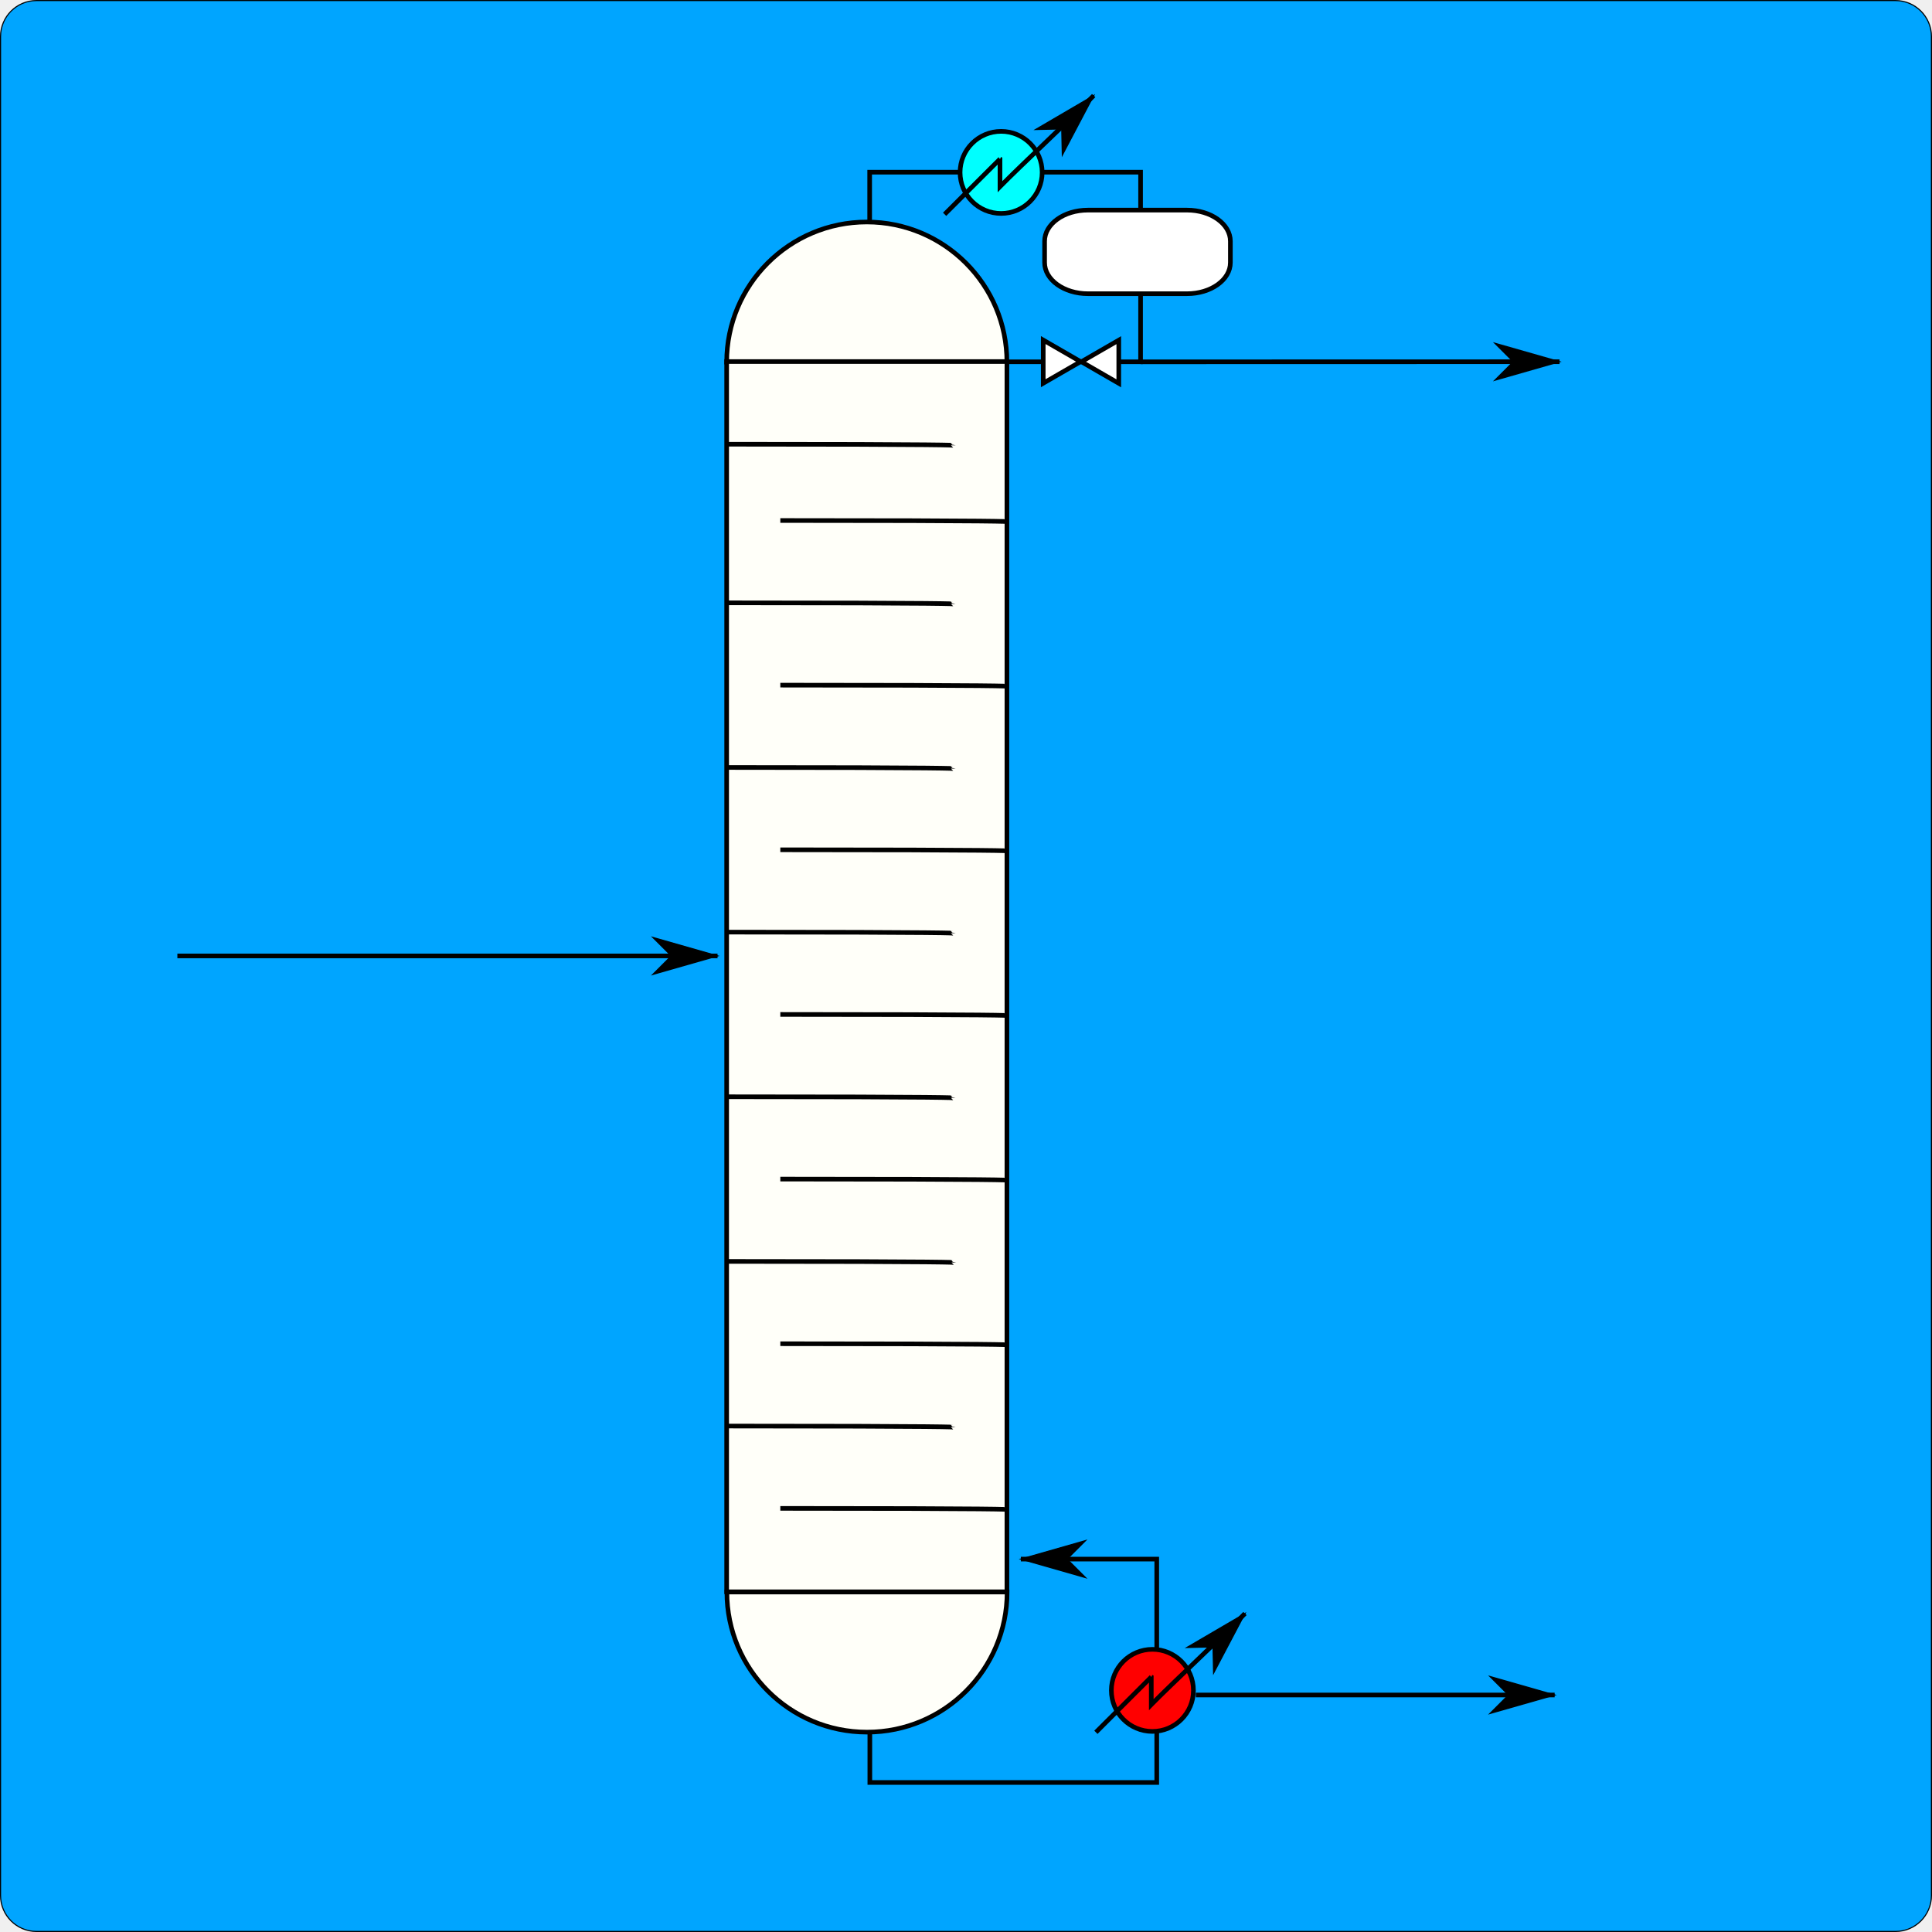
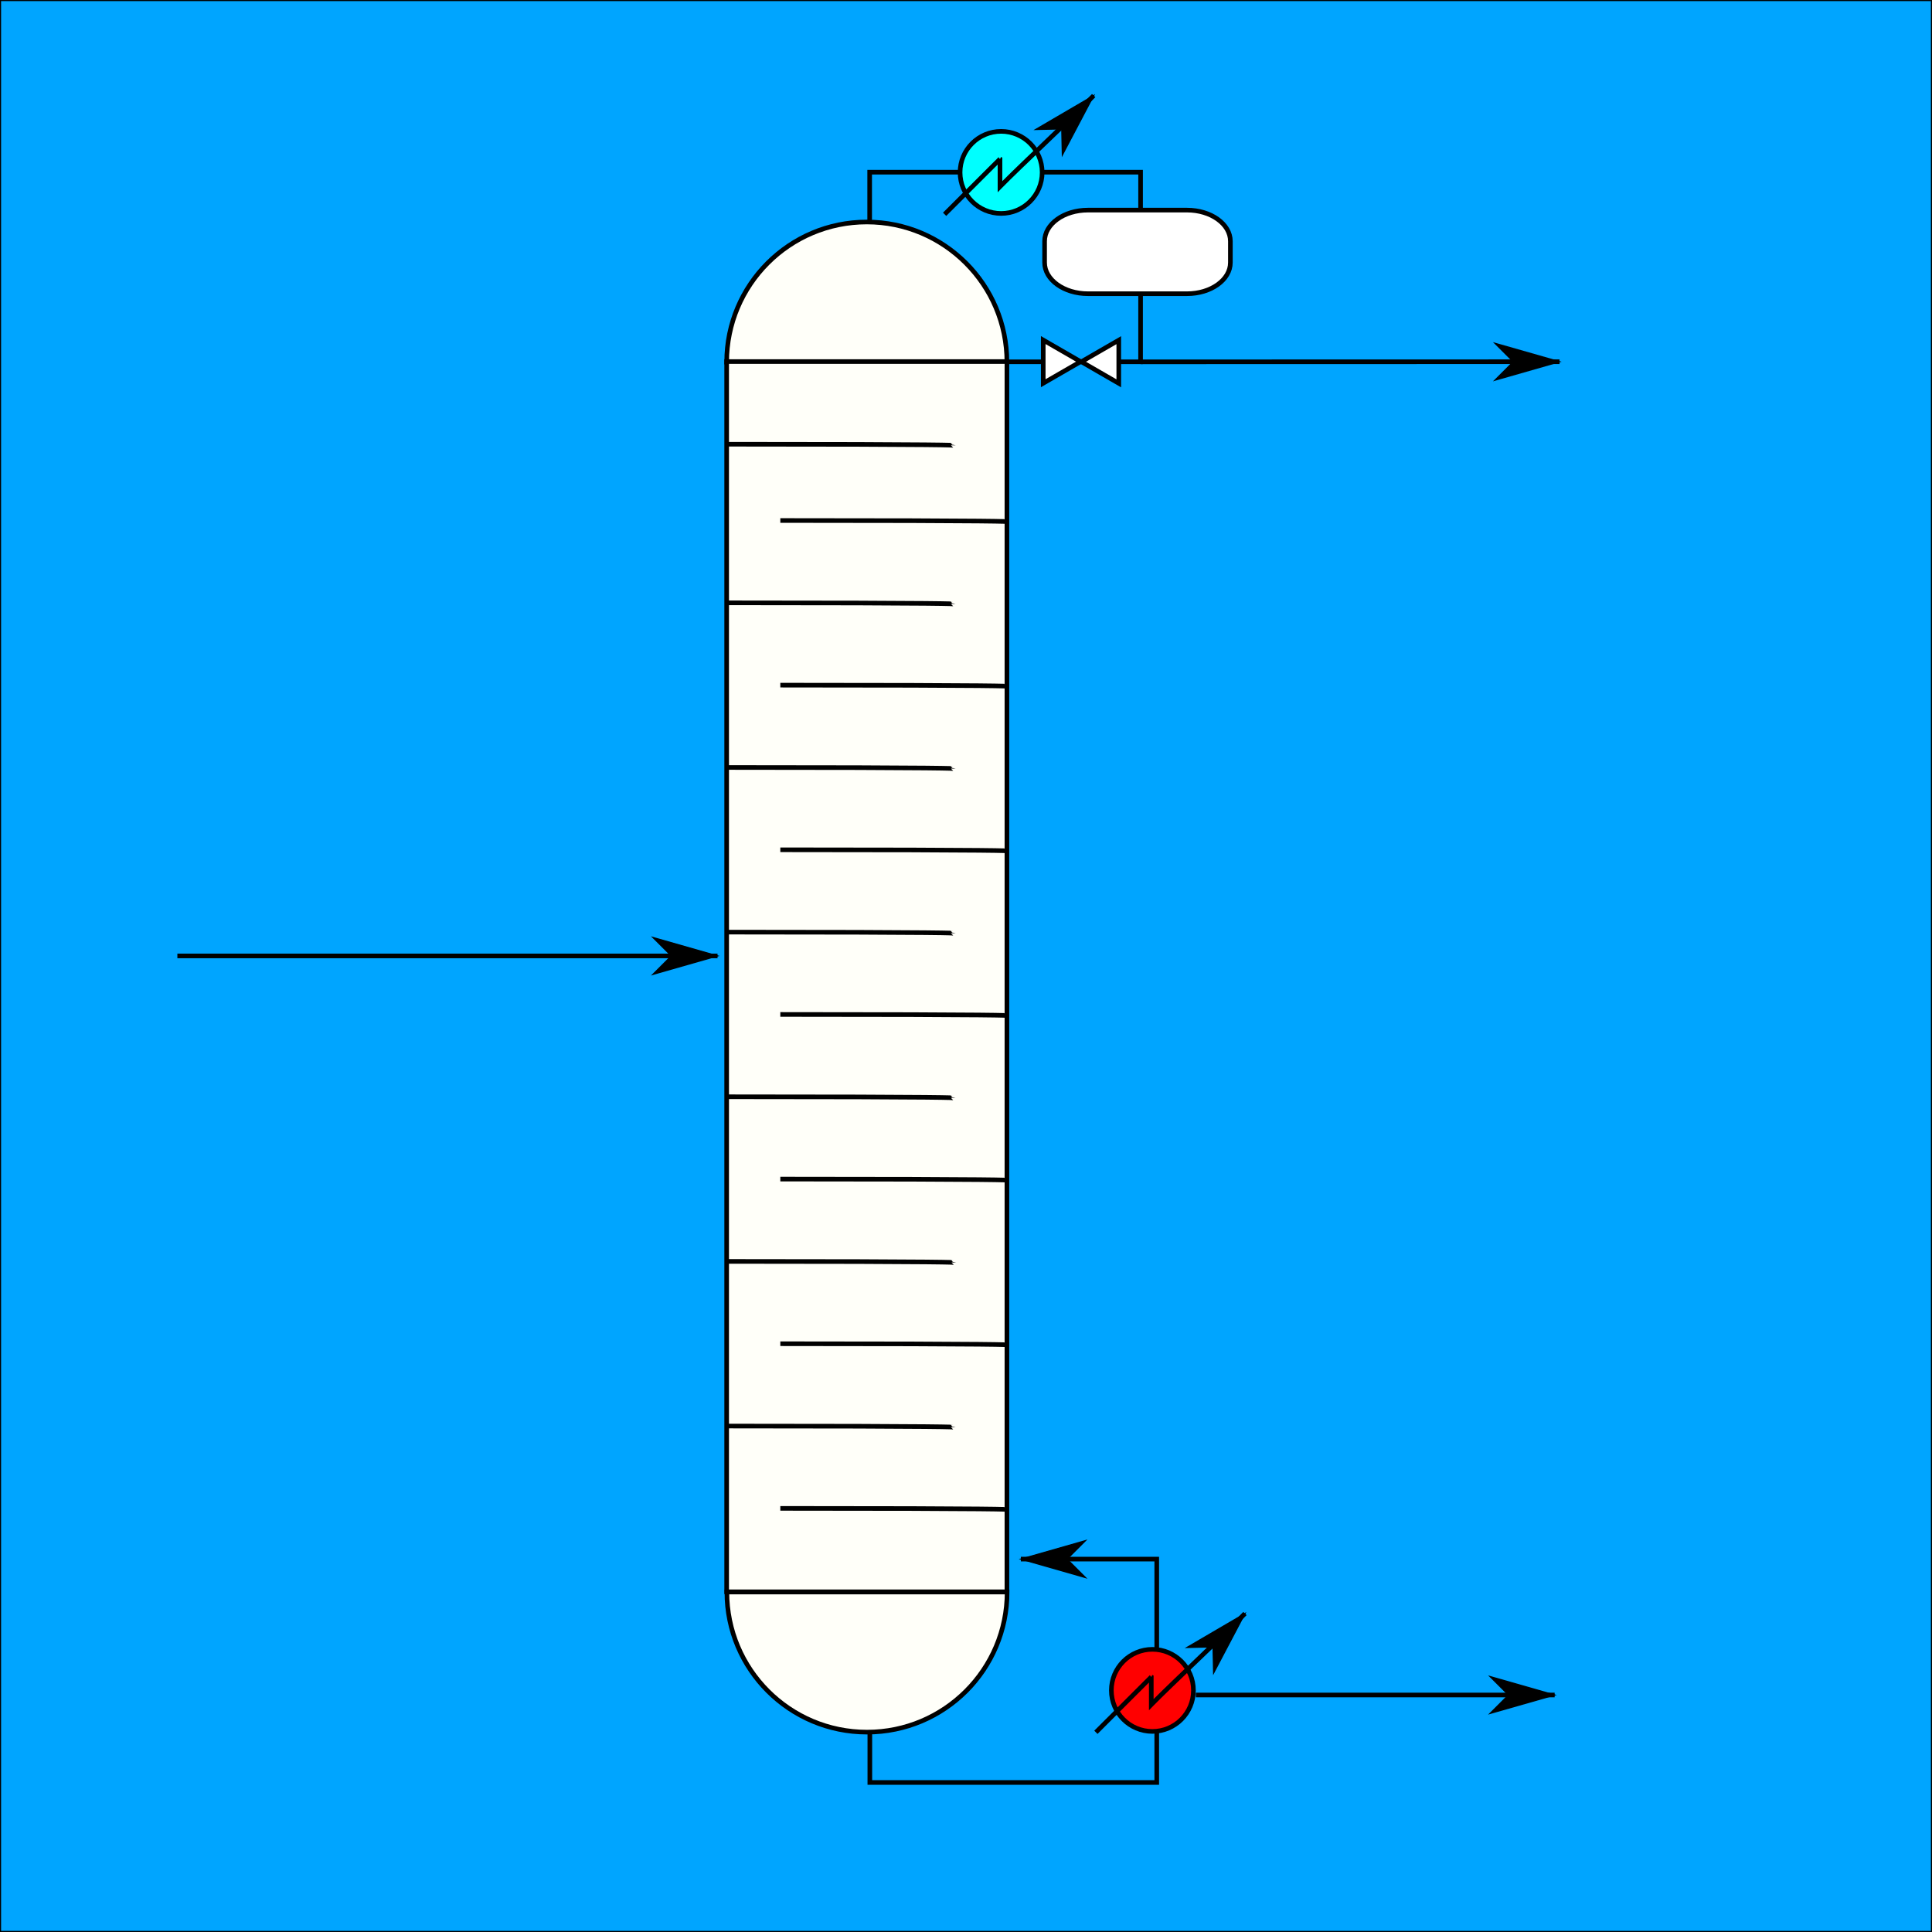
<svg xmlns="http://www.w3.org/2000/svg" id="svg2985" version="1.1" width="1777.094" height="1777.094">
  <defs id="defs2989">
    <marker orient="auto" refY="0" refX="0" id="Arrow1Lend" style="overflow:visible">
      <path id="path3829" d="M 0,0 5,-5 -12.5,0 5,5 0,0 z" style="fill-rule:evenodd;stroke:#000000;stroke-width:1pt" transform="matrix(-0.8,0,0,-0.8,-10,0)" />
    </marker>
    <clipPath clipPathUnits="userSpaceOnUse" id="clipPath3765">
      <rect style="fill:none;stroke:#000000;stroke-width:1.001;stroke-opacity:1" id="rect3767" width="1426.415" height="1625.157" x="301.887" y="186.164" ry="33.115" />
    </clipPath>
    <marker orient="auto" refY="0" refX="0" id="Arrow1Lend-6" style="overflow:visible">
      <path id="path3829-1" d="M 0,0 5,-5 -12.5,0 5,5 0,0 z" style="fill-rule:evenodd;stroke:#000000;stroke-width:1pt" transform="matrix(-0.8,0,0,-0.8,-10,0)" />
    </marker>
  </defs>
-   <rect style="fill:#00a5ff;fill-opacity:1;stroke:#000000;stroke-opacity:1" id="rect3771" width="1776.101" height="1776.101" x="0.49" y="0.503" ry="33.115" />
+   <rect style="fill:#00a5ff;fill-opacity:1;stroke:#000000;stroke-opacity:1" id="rect3771" width="1776.101" height="1776.101" x="0.49" y="0.503" ry="0" />
  <path style="fill:#fffff9;fill-opacity:1;stroke:#000000;stroke-width:4.245;stroke-miterlimit:4;stroke-opacity:1;stroke-dasharray:none" d="m 668.407,333.082 c 0,-71.182 57.704,-128.886 128.886,-128.886 71.182,0 128.886,57.704 128.886,128.886 l -128.886,0 z" id="path3011" />
  <rect style="fill:#fffff9;fill-opacity:1;stroke:#000000;stroke-width:4.245;stroke-miterlimit:4;stroke-opacity:1;stroke-dasharray:none" id="rect3782" width="257.779" height="1131.597" x="668.404" y="332.576" ry="9.396" rx="0" />
  <path style="fill:none;stroke:#000000;stroke-width:4.245;stroke-linecap:butt;stroke-linejoin:miter;stroke-miterlimit:4;stroke-opacity:1;stroke-dasharray:none" d="m 799.935,203.156 c 0,-44.058 0,-44.781 0,-44.781 l 249.197,0 0,0.181 0,174.236 c -122.952,0 -122.952,0 -122.952,0" id="path3786" />
  <path style="fill:#00ffff;fill-opacity:1;stroke:#000000;stroke-width:22.349;stroke-miterlimit:4;stroke-opacity:1;stroke-dasharray:none" id="path3784" d="m -347.17,264.151 a 198.742,198.742 0 1 1 -397.484,0 198.742,198.742 0 1 1 397.484,0 z" transform="matrix(0.1899569,0,0,0.1899569,1024.549,108.4037)" />
  <rect style="fill:#ffffff;fill-opacity:1;stroke:#000000;stroke-width:4.245;stroke-miterlimit:4;stroke-opacity:1;stroke-dasharray:none" id="rect3788" width="170.881" height="76.896" x="960.848" y="193.263" ry="28.62" rx="39.872" />
  <g id="g5590">
    <path style="font-size:medium;font-style:normal;font-variant:normal;font-weight:normal;font-stretch:normal;text-indent:0;text-align:start;text-decoration:none;line-height:normal;letter-spacing:normal;word-spacing:normal;text-transform:none;direction:ltr;block-progression:tb;writing-mode:lr-tb;text-anchor:start;baseline-shift:baseline;color:#000000;fill:#000000;fill-opacity:1;stroke:none;stroke-width:4.245;marker:none;visibility:visible;display:inline;overflow:visible;enable-background:accumulate;font-family:Sans;-inkscape-font-specification:Sans" d="m 1434.5,330.594 c 0,0 -302.962,0.094 -385.375,0.094 l 0,4.25 c 82.416,0 385.375,-0.094 385.375,-0.094 l 0,-4.25 z" id="path3792" />
    <path style="fill-rule:evenodd;stroke:#000000;stroke-width:0.8pt" d="m 1392.042,332.725 -16.976,16.986 59.429,-16.999 -59.44,-16.964 16.986,16.976 z" id="path5596" />
  </g>
  <g id="g3816" transform="matrix(0.2830214,0,0,0.2830214,1243.748,131.1447)" style="stroke:#000000;stroke-width:15;stroke-miterlimit:4;stroke-opacity:1;stroke-dasharray:none">
    <path d="m -1004.028,782.109 0,-70.159 0,-70.159 60.759,35.079 60.759,35.079 -60.759,35.079 z" id="path3796" style="fill:#ffffff;fill-opacity:1;stroke:#000000;stroke-width:15;stroke-miterlimit:4;stroke-opacity:1;stroke-dasharray:none" />
    <path d="m -1004.028,782.109 0,-70.159 0,-70.159 60.759,35.079 60.759,35.079 -60.759,35.079 z" id="path3796-1" style="fill:#ffffff;fill-opacity:1;stroke:#000000;stroke-width:15;stroke-miterlimit:4;stroke-opacity:1;stroke-dasharray:none" transform="matrix(-1,0,0,1,-1762.555,0.3586979)" />
  </g>
  <g id="g5550">
    <path style="font-size:medium;font-style:normal;font-variant:normal;font-weight:normal;font-stretch:normal;text-indent:0;text-align:start;text-decoration:none;line-height:normal;letter-spacing:normal;word-spacing:normal;text-transform:none;direction:ltr;block-progression:tb;writing-mode:lr-tb;text-anchor:start;baseline-shift:baseline;color:#000000;fill:#000000;fill-opacity:1;stroke:none;stroke-width:4.245;marker:none;visibility:visible;display:inline;overflow:visible;enable-background:accumulate;font-family:Sans;-inkscape-font-specification:Sans" d="m 1004.469,86.438 c -15.614,16.322 -63.1,60.665 -82.531,80.188 l 0,-20.344 0,-1.312 -1.156,-0.594 c 0,0 -0.969,1.906 -0.969,1.906 -3e-5,2e-5 -1.312,-1.656 -1.312,-1.656 -2.2e-4,1.8e-4 -0.079,0.049 -0.094,0.062 -0.03,0.027 -0.049,0.05 -0.062,0.062 -0.027,0.026 -0.04,0.041 -0.094,0.094 -0.108,0.105 -0.317,0.321 -0.719,0.719 -0.804,0.796 -2.405,2.385 -5.594,5.562 -6.378,6.356 -19.115,19.053 -44.562,44.5 l 3,3 c 25.446,-25.446 38.188,-38.148 44.562,-44.5 1.576,-1.57 1.856,-1.861 2.75,-2.75 l 0,20.281 0,5.219 3.656,-3.719 c 16.825,-17.297 69.426,-66.259 86.187,-83.781 l -3.062,-2.938 z" id="path3820" />
    <path style="fill-rule:evenodd;stroke:#000000;stroke-width:0.8pt" d="m 976.641,118.571 0.533,24.009 28.813,-54.687 -53.355,31.21 24.009,-0.533 z" id="path5556" />
  </g>
  <path style="fill:none;stroke:#000000;stroke-width:4.245;stroke-linecap:butt;stroke-linejoin:miter;stroke-miterlimit:4;stroke-opacity:1;stroke-dasharray:none" d="m 668.407,408.601 c 208.433,0 208.433,1.007 208.433,1.007" id="path4266" />
  <path style="fill:#fffff9;fill-opacity:1;stroke:#000000;stroke-width:4.245;stroke-miterlimit:4;stroke-opacity:1;stroke-dasharray:none" d="m 668.598,1464.361 c 0,71.182 57.705,128.886 128.887,128.886 71.182,0 128.886,-57.704 128.886,-128.886 l -128.886,0 z" id="path3011-1" />
  <path style="fill:none;stroke:#000000;stroke-width:4.245;stroke-linecap:butt;stroke-linejoin:miter;stroke-miterlimit:4;stroke-opacity:1;stroke-dasharray:none" d="m 668.408,554.494 c 208.433,0 208.433,1.007 208.433,1.007" id="path4266-4" />
  <path style="fill:none;stroke:#000000;stroke-width:4.245;stroke-linecap:butt;stroke-linejoin:miter;stroke-miterlimit:4;stroke-opacity:1;stroke-dasharray:none" d="m 668.408,705.935 c 208.433,0 208.433,1.007 208.433,1.007" id="path4266-4-0" />
  <path style="fill:none;stroke:#000000;stroke-width:4.245;stroke-linecap:butt;stroke-linejoin:miter;stroke-miterlimit:4;stroke-opacity:1;stroke-dasharray:none" d="m 668.408,857.379 c 208.433,0 208.433,1.007 208.433,1.007" id="path4266-4-0-9" />
  <path style="fill:none;stroke:#000000;stroke-width:4.245;stroke-linecap:butt;stroke-linejoin:miter;stroke-miterlimit:4;stroke-opacity:1;stroke-dasharray:none" d="m 668.408,1008.823 c 208.433,0 208.433,1.007 208.433,1.007" id="path4266-4-0-9-4" />
  <path style="fill:none;stroke:#000000;stroke-width:4.245;stroke-linecap:butt;stroke-linejoin:miter;stroke-miterlimit:4;stroke-opacity:1;stroke-dasharray:none" d="m 668.948,1160.267 c 208.433,0 208.433,1.007 208.433,1.007" id="path4266-4-0-9-4-8" />
  <path style="fill:none;stroke:#000000;stroke-width:4.245;stroke-linecap:butt;stroke-linejoin:miter;stroke-miterlimit:4;stroke-opacity:1;stroke-dasharray:none" d="m 668.408,1311.711 c 208.433,0 208.433,1.007 208.433,1.007" id="path4266-4-0-9-4-8-8" />
  <path style="fill:none;stroke:#000000;stroke-width:4.245;stroke-linecap:butt;stroke-linejoin:miter;stroke-miterlimit:4;stroke-opacity:1;stroke-dasharray:none" d="m 717.753,478.769 c 208.433,0 208.433,1.007 208.433,1.007" id="path4266-2" />
  <path style="fill:none;stroke:#000000;stroke-width:4.245;stroke-linecap:butt;stroke-linejoin:miter;stroke-miterlimit:4;stroke-opacity:1;stroke-dasharray:none" d="m 717.753,630.213 c 208.434,0 208.434,1.007 208.434,1.007" id="path4266-2-4" />
  <path style="fill:none;stroke:#000000;stroke-width:4.245;stroke-linecap:butt;stroke-linejoin:miter;stroke-miterlimit:4;stroke-opacity:1;stroke-dasharray:none" d="m 717.753,781.657 c 208.434,0 208.434,1.007 208.434,1.007" id="path4266-2-4-5" />
  <path style="fill:none;stroke:#000000;stroke-width:4.245;stroke-linecap:butt;stroke-linejoin:miter;stroke-miterlimit:4;stroke-opacity:1;stroke-dasharray:none" d="m 717.753,933.101 c 208.434,0 208.434,1.007 208.434,1.007" id="path4266-2-4-5-5" />
  <path style="fill:none;stroke:#000000;stroke-width:4.245;stroke-linecap:butt;stroke-linejoin:miter;stroke-miterlimit:4;stroke-opacity:1;stroke-dasharray:none" d="m 717.753,1084.545 c 208.434,0 208.434,1.007 208.434,1.007" id="path4266-2-4-5-5-1" />
  <path style="fill:none;stroke:#000000;stroke-width:4.245;stroke-linecap:butt;stroke-linejoin:miter;stroke-miterlimit:4;stroke-opacity:1;stroke-dasharray:none" d="m 717.753,1235.989 c 208.434,0 208.434,1.007 208.434,1.007" id="path4266-2-4-5-5-1-7" />
  <path style="fill:none;stroke:#000000;stroke-width:4.245;stroke-linecap:butt;stroke-linejoin:miter;stroke-miterlimit:4;stroke-opacity:1;stroke-dasharray:none" d="m 717.753,1387.433 c 208.434,0 208.434,1.007 208.434,1.007" id="path4266-2-4-5-5-1-7-1" />
  <g id="g5566" transform="translate(4,0)">
    <path style="font-size:medium;font-style:normal;font-variant:normal;font-weight:normal;font-stretch:normal;text-indent:0;text-align:start;text-decoration:none;line-height:normal;letter-spacing:normal;word-spacing:normal;text-transform:none;direction:ltr;block-progression:tb;writing-mode:lr-tb;text-anchor:start;baseline-shift:baseline;color:#000000;fill:#000000;fill-opacity:1;stroke:none;stroke-width:4.245;marker:none;visibility:visible;display:inline;overflow:visible;enable-background:accumulate;font-family:Sans;-inkscape-font-specification:Sans" d="m 935,1431.969 0,4.25 122.875,0 0,157.875 0,43.344 -259.656,0 0,-42.656 -4.25,0 0,44.781 0,2.125 2.125,0 263.906,0 2.125,0 0,-2.125 0,-0.188 0,-45.281 0,-160 0,-2.125 -2.125,0 -125,0 z" id="path3786-4" />
    <path style="fill-rule:evenodd;stroke:#000000;stroke-width:0.8pt" d="m 977.45,1434.094 16.98,-16.98 -59.43,16.98 59.43,16.98 -16.98,-16.98 z" id="path5572" />
  </g>
  <path style="fill:#ff0000;fill-opacity:1;stroke:#000000;stroke-width:22.349;stroke-miterlimit:4;stroke-opacity:1;stroke-dasharray:none" id="path3784-2" d="m -347.17,264.151 a 198.742,198.742 0 1 1 -397.484,0 198.742,198.742 0 1 1 397.484,0 z" transform="matrix(0.1899569,0,0,0.1899569,1163.7,1504.669)" />
  <g id="g5558">
    <path style="font-size:medium;font-style:normal;font-variant:normal;font-weight:normal;font-stretch:normal;text-indent:0;text-align:start;text-decoration:none;line-height:normal;letter-spacing:normal;word-spacing:normal;text-transform:none;direction:ltr;block-progression:tb;writing-mode:lr-tb;text-anchor:start;baseline-shift:baseline;color:#000000;fill:#000000;fill-opacity:1;stroke:none;stroke-width:4.245;marker:none;visibility:visible;display:inline;overflow:visible;enable-background:accumulate;font-family:Sans;-inkscape-font-specification:Sans" d="m 1143.594,1482.688 c -15.613,16.322 -63.067,60.663 -82.5,80.188 l 0,-20.344 0,-1.312 -1.156,-0.594 c 0,0 -0.969,1.906 -0.969,1.906 -1e-4,1e-4 -1.312,-1.656 -1.313,-1.656 -2e-4,2e-4 -0.079,0.08 -0.094,0.094 -0.03,0.027 -0.049,0.018 -0.062,0.031 -0.027,0.026 -0.071,0.072 -0.125,0.125 -0.108,0.105 -0.285,0.29 -0.688,0.688 -0.804,0.796 -2.405,2.385 -5.594,5.562 -6.378,6.356 -19.115,19.084 -44.563,44.531 l 3,3 c 25.447,-25.446 38.188,-38.179 44.563,-44.531 1.58,-1.575 1.855,-1.86 2.75,-2.75 l 0,20.312 0,5.219 3.656,-3.75 c 16.825,-17.297 69.395,-66.259 86.156,-83.781 l -3.062,-2.938 z" id="path3820-2" />
    <path style="fill-rule:evenodd;stroke:#000000;stroke-width:0.8pt" d="m 1115.792,1514.836 0.533,24.009 28.813,-54.687 -53.355,31.21 24.009,-0.533 z" id="path5564" />
  </g>
  <g id="g5582">
    <path style="font-size:medium;font-style:normal;font-variant:normal;font-weight:normal;font-stretch:normal;text-indent:0;text-align:start;text-decoration:none;line-height:normal;letter-spacing:normal;word-spacing:normal;text-transform:none;direction:ltr;block-progression:tb;writing-mode:lr-tb;text-anchor:start;baseline-shift:baseline;color:#000000;fill:#000000;fill-opacity:1;stroke:none;stroke-width:4.245;marker:none;visibility:visible;display:inline;overflow:visible;enable-background:accumulate;font-family:Sans;-inkscape-font-specification:Sans" d="m 163.156,877.156 0,4.25 496.844,0 0,-4.25 -496.844,0 z" id="path4176" />
    <path style="fill-rule:evenodd;stroke:#000000;stroke-width:0.8pt" d="m 617.55,879.272 -16.98,16.98 59.43,-16.98 -59.43,-16.98 16.98,16.98 z" id="path5588" />
  </g>
  <g id="g5574">
    <path style="font-size:medium;font-style:normal;font-variant:normal;font-weight:normal;font-stretch:normal;text-indent:0;text-align:start;text-decoration:none;line-height:normal;letter-spacing:normal;word-spacing:normal;text-transform:none;direction:ltr;block-progression:tb;writing-mode:lr-tb;text-anchor:start;baseline-shift:baseline;color:#000000;fill:#000000;fill-opacity:1;stroke:none;stroke-width:4.245;marker:none;visibility:visible;display:inline;overflow:visible;enable-background:accumulate;font-family:Sans;-inkscape-font-specification:Sans" d="m 1100,1556.969 0,4.25 330,0 0,-4.25 -330,0 z" id="path4732" />
    <path style="fill-rule:evenodd;stroke:#000000;stroke-width:0.8pt" d="m 1387.55,1559.094 -16.98,16.98 59.43,-16.98 -59.43,-16.98 16.98,16.98 z" id="path5580" />
  </g>
</svg>
